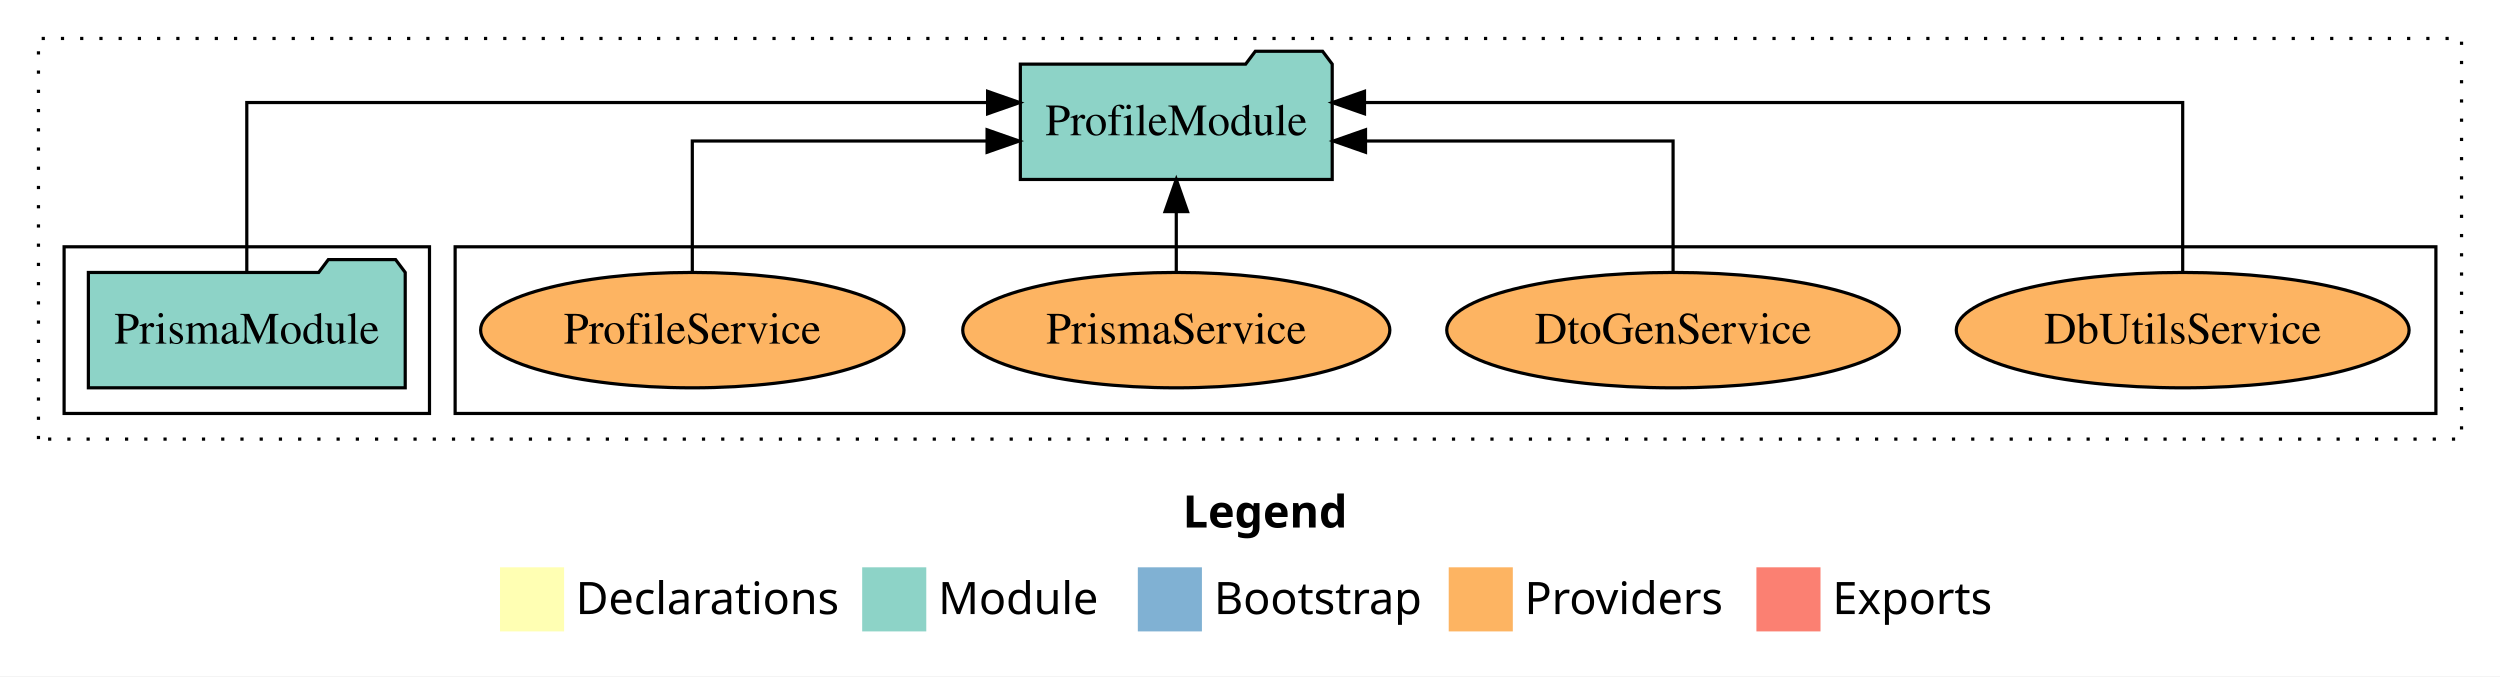
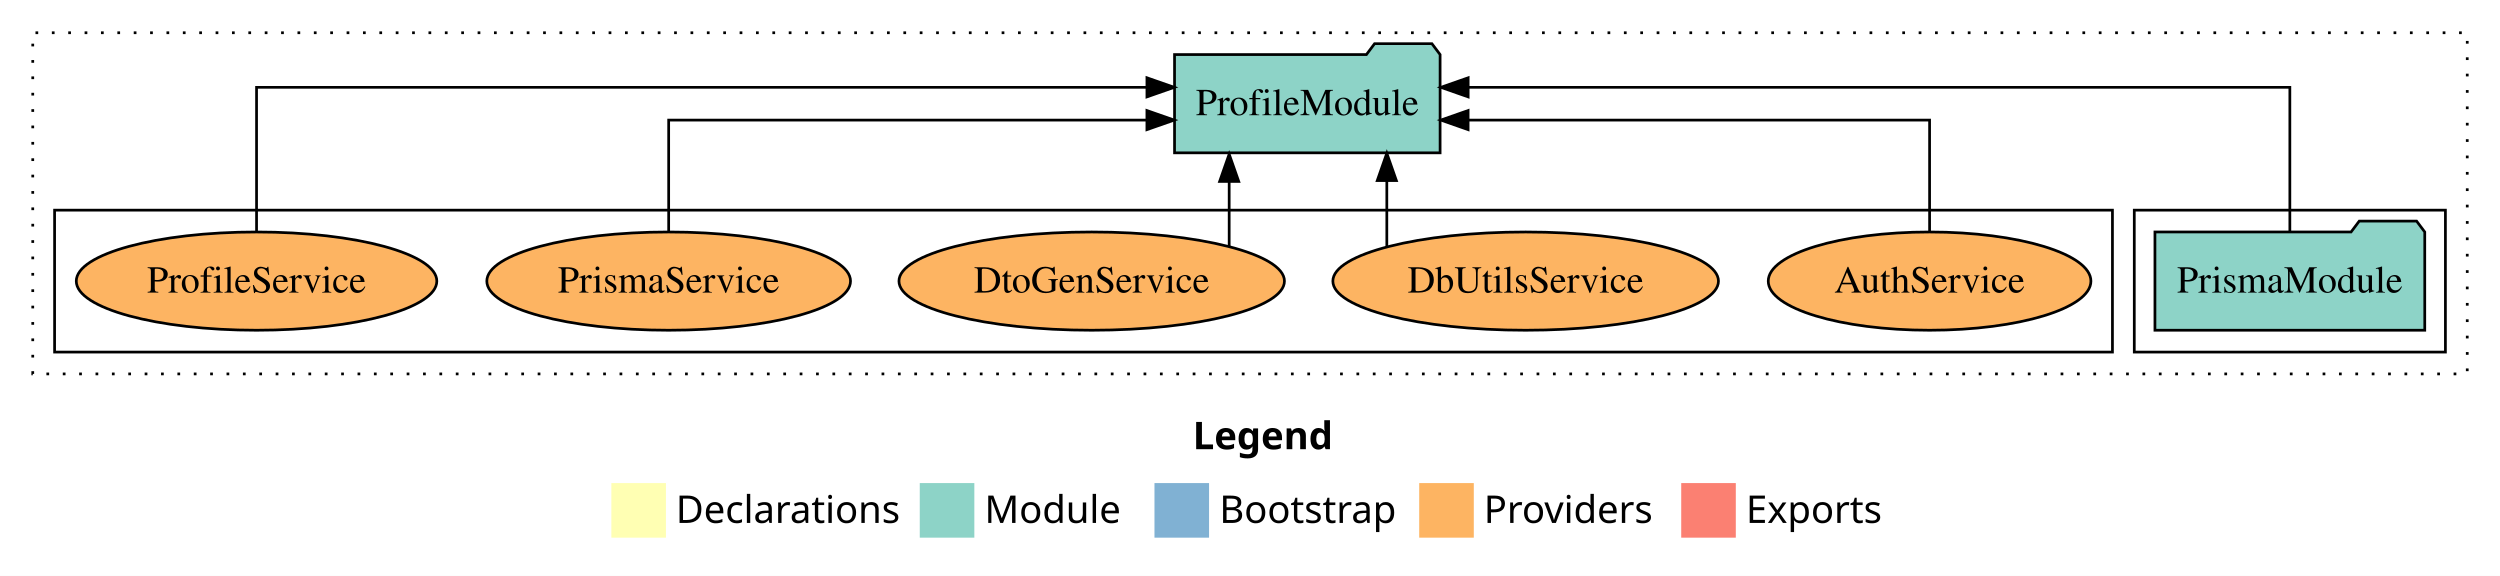
- <svg xmlns="http://www.w3.org/2000/svg" width="780pt" height="211pt" viewBox="0.00 0.00 780.00 211.00">
+ <svg xmlns="http://www.w3.org/2000/svg" width="916pt" height="211pt" viewBox="0.00 0.00 916.00 211.00">
  <g id="graph0" class="graph" transform="scale(1 1) rotate(0) translate(4 207)">
-     <polygon fill="white" stroke="transparent" points="-4,4 -4,-207 776,-207 776,4 -4,4" />
-     <text text-anchor="start" x="365.01" y="-42.4" font-family="Times-12" font-weight="bold" font-size="14.00">Legend</text>
-     <polygon fill="#ffffb3" stroke="transparent" points="152,-10 152,-30 172,-30 172,-10 152,-10" />
-     <text text-anchor="start" x="175.63" y="-15.4" font-family="Times-12" font-size="14.00">  Declarations</text>
-     <polygon fill="#8dd3c7" stroke="transparent" points="265,-10 265,-30 285,-30 285,-10 265,-10" />
-     <text text-anchor="start" x="288.73" y="-15.4" font-family="Times-12" font-size="14.00">  Module</text>
-     <polygon fill="#80b1d3" stroke="transparent" points="351,-10 351,-30 371,-30 371,-10 351,-10" />
-     <text text-anchor="start" x="374.78" y="-15.4" font-family="Times-12" font-size="14.00">  Bootstrap</text>
-     <polygon fill="#fdb462" stroke="transparent" points="448,-10 448,-30 468,-30 468,-10 448,-10" />
-     <text text-anchor="start" x="471.67" y="-15.4" font-family="Times-12" font-size="14.00">  Providers</text>
-     <polygon fill="#fb8072" stroke="transparent" points="544,-10 544,-30 564,-30 564,-10 544,-10" />
-     <text text-anchor="start" x="567.73" y="-15.4" font-family="Times-12" font-size="14.00">  Exports</text>
+     <polygon fill="white" stroke="transparent" points="-4,4 -4,-207 912,-207 912,4 -4,4" />
+     <text text-anchor="start" x="433.01" y="-42.4" font-family="Times-12" font-weight="bold" font-size="14.00">Legend</text>
+     <polygon fill="#ffffb3" stroke="transparent" points="220,-10 220,-30 240,-30 240,-10 220,-10" />
+     <text text-anchor="start" x="243.63" y="-15.4" font-family="Times-12" font-size="14.00">  Declarations</text>
+     <polygon fill="#8dd3c7" stroke="transparent" points="333,-10 333,-30 353,-30 353,-10 333,-10" />
+     <text text-anchor="start" x="356.73" y="-15.4" font-family="Times-12" font-size="14.00">  Module</text>
+     <polygon fill="#80b1d3" stroke="transparent" points="419,-10 419,-30 439,-30 439,-10 419,-10" />
+     <text text-anchor="start" x="442.78" y="-15.4" font-family="Times-12" font-size="14.00">  Bootstrap</text>
+     <polygon fill="#fdb462" stroke="transparent" points="516,-10 516,-30 536,-30 536,-10 516,-10" />
+     <text text-anchor="start" x="539.67" y="-15.4" font-family="Times-12" font-size="14.00">  Providers</text>
+     <polygon fill="#fb8072" stroke="transparent" points="612,-10 612,-30 632,-30 632,-10 612,-10" />
+     <text text-anchor="start" x="635.73" y="-15.4" font-family="Times-12" font-size="14.00">  Exports</text>
    <g id="clust1" class="cluster">
-       <polygon fill="none" stroke="black" stroke-dasharray="1,5" points="8,-70 8,-195 764,-195 764,-70 8,-70" />
+       <polygon fill="none" stroke="black" stroke-dasharray="1,5" points="8,-70 8,-195 900,-195 900,-70 8,-70" />
+     </g>
+     <g id="clust3" class="cluster">
+       <polygon fill="none" stroke="black" points="778,-78 778,-130 892,-130 892,-78 778,-78" />
    </g>
    <g id="clust6" class="cluster">
-       <polygon fill="none" stroke="black" points="138,-78 138,-130 756,-130 756,-78 138,-78" />
-     </g>
-     <g id="clust3" class="cluster">
-       <polygon fill="none" stroke="black" points="16,-78 16,-130 130,-130 130,-78 16,-78" />
+       <polygon fill="none" stroke="black" points="16,-78 16,-130 770,-130 770,-78 16,-78" />
    </g>
    <g id="node1" class="node">
-       <polygon fill="#8dd3c7" stroke="black" points="122.43,-122 119.43,-126 98.43,-126 95.43,-122 23.57,-122 23.57,-86 122.43,-86 122.43,-122" />
-       <text text-anchor="middle" x="73" y="-99.8" font-family="Times,serif" font-size="14.00">PrismaModule</text>
+       <polygon fill="#8dd3c7" stroke="black" points="884.43,-122 881.43,-126 860.43,-126 857.43,-122 785.57,-122 785.57,-86 884.43,-86 884.43,-122" />
+       <text text-anchor="middle" x="835" y="-99.8" font-family="Times,serif" font-size="14.00">PrismaModule</text>
    </g>
    <g id="node2" class="node">
-       <polygon fill="#8dd3c7" stroke="black" points="411.65,-187 408.65,-191 387.65,-191 384.65,-187 314.35,-187 314.35,-151 411.65,-151 411.65,-187" />
-       <text text-anchor="middle" x="363" y="-164.8" font-family="Times,serif" font-size="14.00">ProfileModule</text>
+       <polygon fill="#8dd3c7" stroke="black" points="523.65,-187 520.65,-191 499.65,-191 496.65,-187 426.35,-187 426.35,-151 523.65,-151 523.65,-187" />
+       <text text-anchor="middle" x="475" y="-164.8" font-family="Times,serif" font-size="14.00">ProfileModule</text>
    </g>
    <g id="edge1" class="edge">
-       <path fill="none" stroke="black" d="M73,-122.28C73,-143.32 73,-175 73,-175 73,-175 304.13,-175 304.13,-175" />
-       <polygon fill="black" stroke="black" points="304.13,-178.5 314.13,-175 304.13,-171.5 304.13,-178.5" />
+       <path fill="none" stroke="black" d="M835,-122.28C835,-143.32 835,-175 835,-175 835,-175 533.93,-175 533.93,-175" />
+       <polygon fill="black" stroke="black" points="533.93,-171.5 523.93,-175 533.93,-178.5 533.93,-171.5" />
    </g>
    <g id="node3" class="node">
-       <ellipse fill="#fdb462" stroke="black" cx="677" cy="-104" rx="70.64" ry="18" />
-       <text text-anchor="middle" x="677" y="-99.8" font-family="Times,serif" font-size="14.00">DbUtilsService</text>
+       <ellipse fill="#fdb462" stroke="black" cx="703" cy="-104" rx="59.11" ry="18" />
+       <text text-anchor="middle" x="703" y="-99.8" font-family="Times,serif" font-size="14.00">AuthService</text>
    </g>
    <g id="edge2" class="edge">
-       <path fill="none" stroke="black" d="M677,-122.28C677,-143.32 677,-175 677,-175 677,-175 421.72,-175 421.72,-175" />
-       <polygon fill="black" stroke="black" points="421.72,-171.5 411.72,-175 421.72,-178.5 421.72,-171.5" />
+       <path fill="none" stroke="black" d="M703,-122.02C703,-139.37 703,-163 703,-163 703,-163 533.91,-163 533.91,-163" />
+       <polygon fill="black" stroke="black" points="533.91,-159.5 523.91,-163 533.91,-166.5 533.91,-159.5" />
    </g>
    <g id="node4" class="node">
-       <ellipse fill="#fdb462" stroke="black" cx="518" cy="-104" rx="70.62" ry="18" />
-       <text text-anchor="middle" x="518" y="-99.8" font-family="Times,serif" font-size="14.00">DtoGenService</text>
+       <ellipse fill="#fdb462" stroke="black" cx="555" cy="-104" rx="70.64" ry="18" />
+       <text text-anchor="middle" x="555" y="-99.8" font-family="Times,serif" font-size="14.00">DbUtilsService</text>
    </g>
    <g id="edge3" class="edge">
-       <path fill="none" stroke="black" d="M518,-122.02C518,-139.37 518,-163 518,-163 518,-163 422.04,-163 422.04,-163" />
-       <polygon fill="black" stroke="black" points="422.04,-159.5 412.04,-163 422.04,-166.5 422.04,-159.5" />
+       <path fill="none" stroke="black" d="M504.13,-116.53C504.13,-116.53 504.13,-140.85 504.13,-140.85" />
+       <polygon fill="black" stroke="black" points="500.63,-140.85 504.13,-150.85 507.63,-140.85 500.63,-140.85" />
    </g>
    <g id="node5" class="node">
-       <ellipse fill="#fdb462" stroke="black" cx="363" cy="-104" rx="66.63" ry="18" />
-       <text text-anchor="middle" x="363" y="-99.8" font-family="Times,serif" font-size="14.00">PrismaService</text>
+       <ellipse fill="#fdb462" stroke="black" cx="396" cy="-104" rx="70.62" ry="18" />
+       <text text-anchor="middle" x="396" y="-99.8" font-family="Times,serif" font-size="14.00">DtoGenService</text>
    </g>
    <g id="edge4" class="edge">
-       <path fill="none" stroke="black" d="M363,-122.11C363,-122.11 363,-140.99 363,-140.99" />
-       <polygon fill="black" stroke="black" points="359.5,-140.99 363,-150.99 366.5,-140.99 359.5,-140.99" />
+       <path fill="none" stroke="black" d="M446.37,-116.84C446.37,-116.84 446.37,-140.52 446.37,-140.52" />
+       <polygon fill="black" stroke="black" points="442.87,-140.52 446.37,-150.52 449.87,-140.52 442.87,-140.52" />
    </g>
    <g id="node6" class="node">
-       <ellipse fill="#fdb462" stroke="black" cx="212" cy="-104" rx="66.05" ry="18" />
-       <text text-anchor="middle" x="212" y="-99.8" font-family="Times,serif" font-size="14.00">ProfileService</text>
+       <ellipse fill="#fdb462" stroke="black" cx="241" cy="-104" rx="66.63" ry="18" />
+       <text text-anchor="middle" x="241" y="-99.8" font-family="Times,serif" font-size="14.00">PrismaService</text>
    </g>
    <g id="edge5" class="edge">
-       <path fill="none" stroke="black" d="M212,-122.02C212,-139.37 212,-163 212,-163 212,-163 303.97,-163 303.97,-163" />
-       <polygon fill="black" stroke="black" points="303.97,-166.5 313.97,-163 303.97,-159.5 303.97,-166.5" />
+       <path fill="none" stroke="black" d="M241,-122.02C241,-139.37 241,-163 241,-163 241,-163 416.23,-163 416.23,-163" />
+       <polygon fill="black" stroke="black" points="416.23,-166.5 426.23,-163 416.23,-159.5 416.23,-166.5" />
+     </g>
+     <g id="node7" class="node">
+       <ellipse fill="#fdb462" stroke="black" cx="90" cy="-104" rx="66.05" ry="18" />
+       <text text-anchor="middle" x="90" y="-99.8" font-family="Times,serif" font-size="14.00">ProfileService</text>
+     </g>
+     <g id="edge6" class="edge">
+       <path fill="none" stroke="black" d="M90,-122.28C90,-143.32 90,-175 90,-175 90,-175 416.24,-175 416.24,-175" />
+       <polygon fill="black" stroke="black" points="416.24,-178.5 426.24,-175 416.24,-171.5 416.24,-178.5" />
    </g>
  </g>
</svg>
